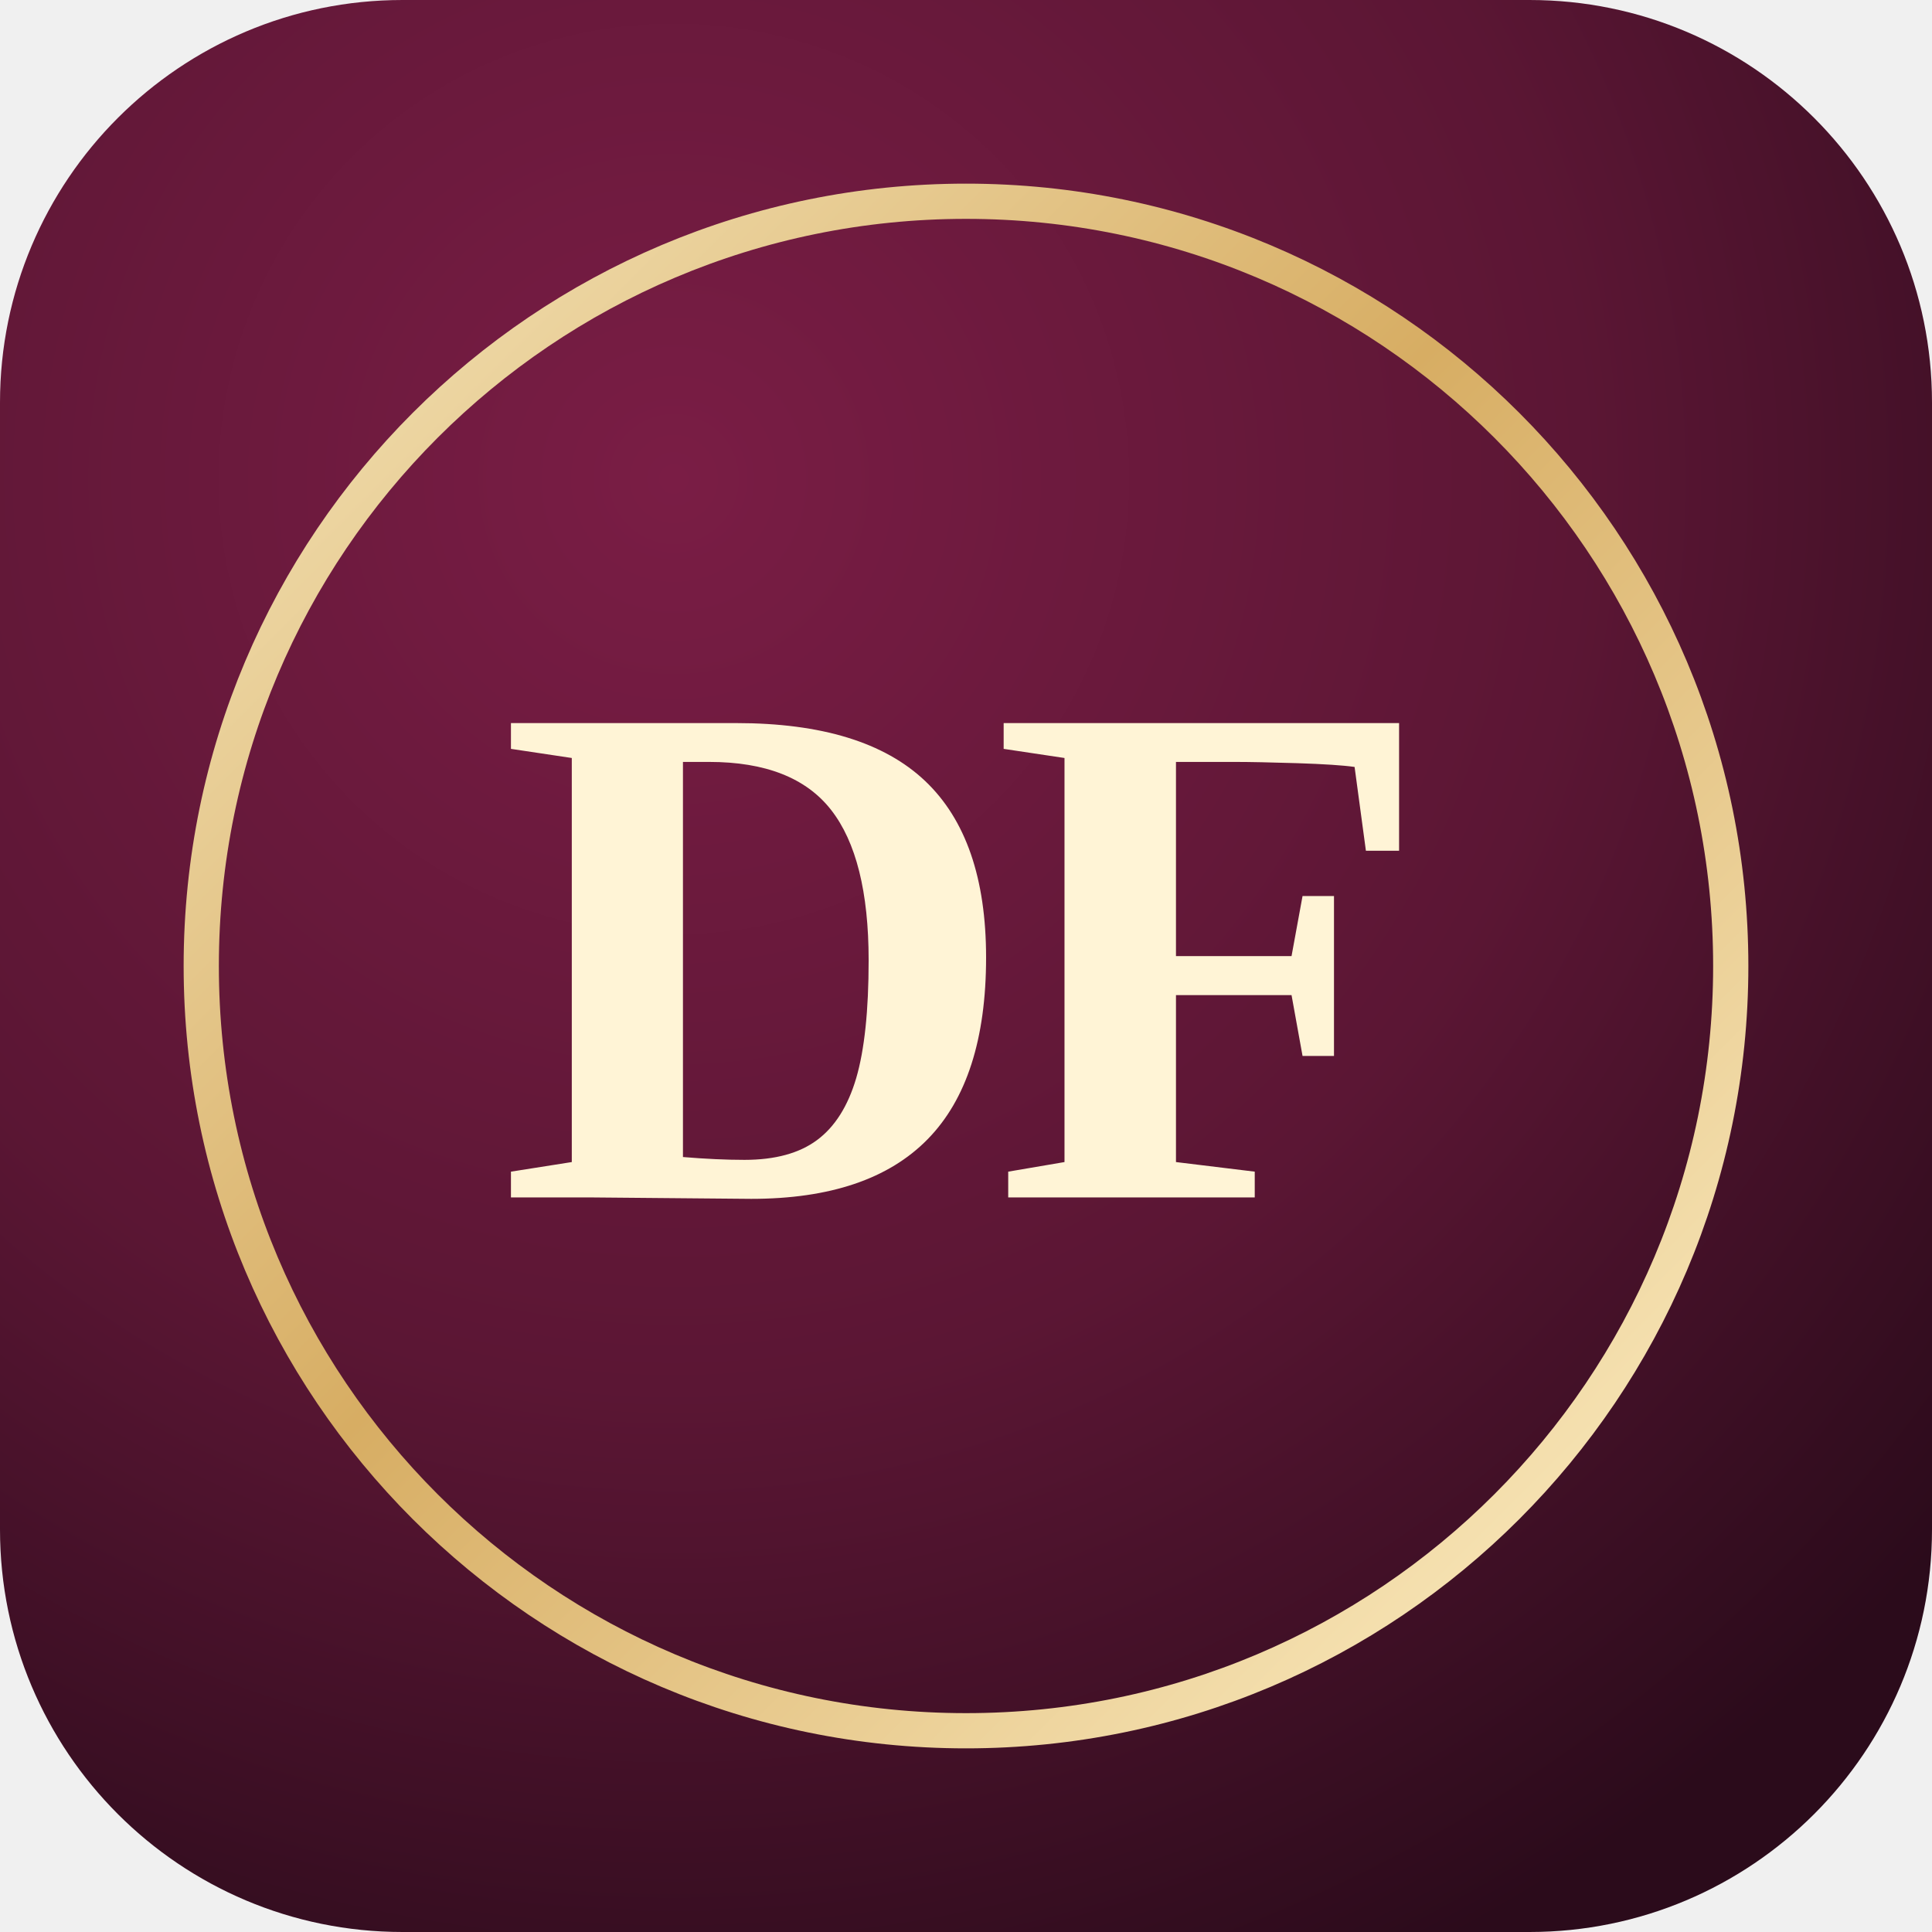
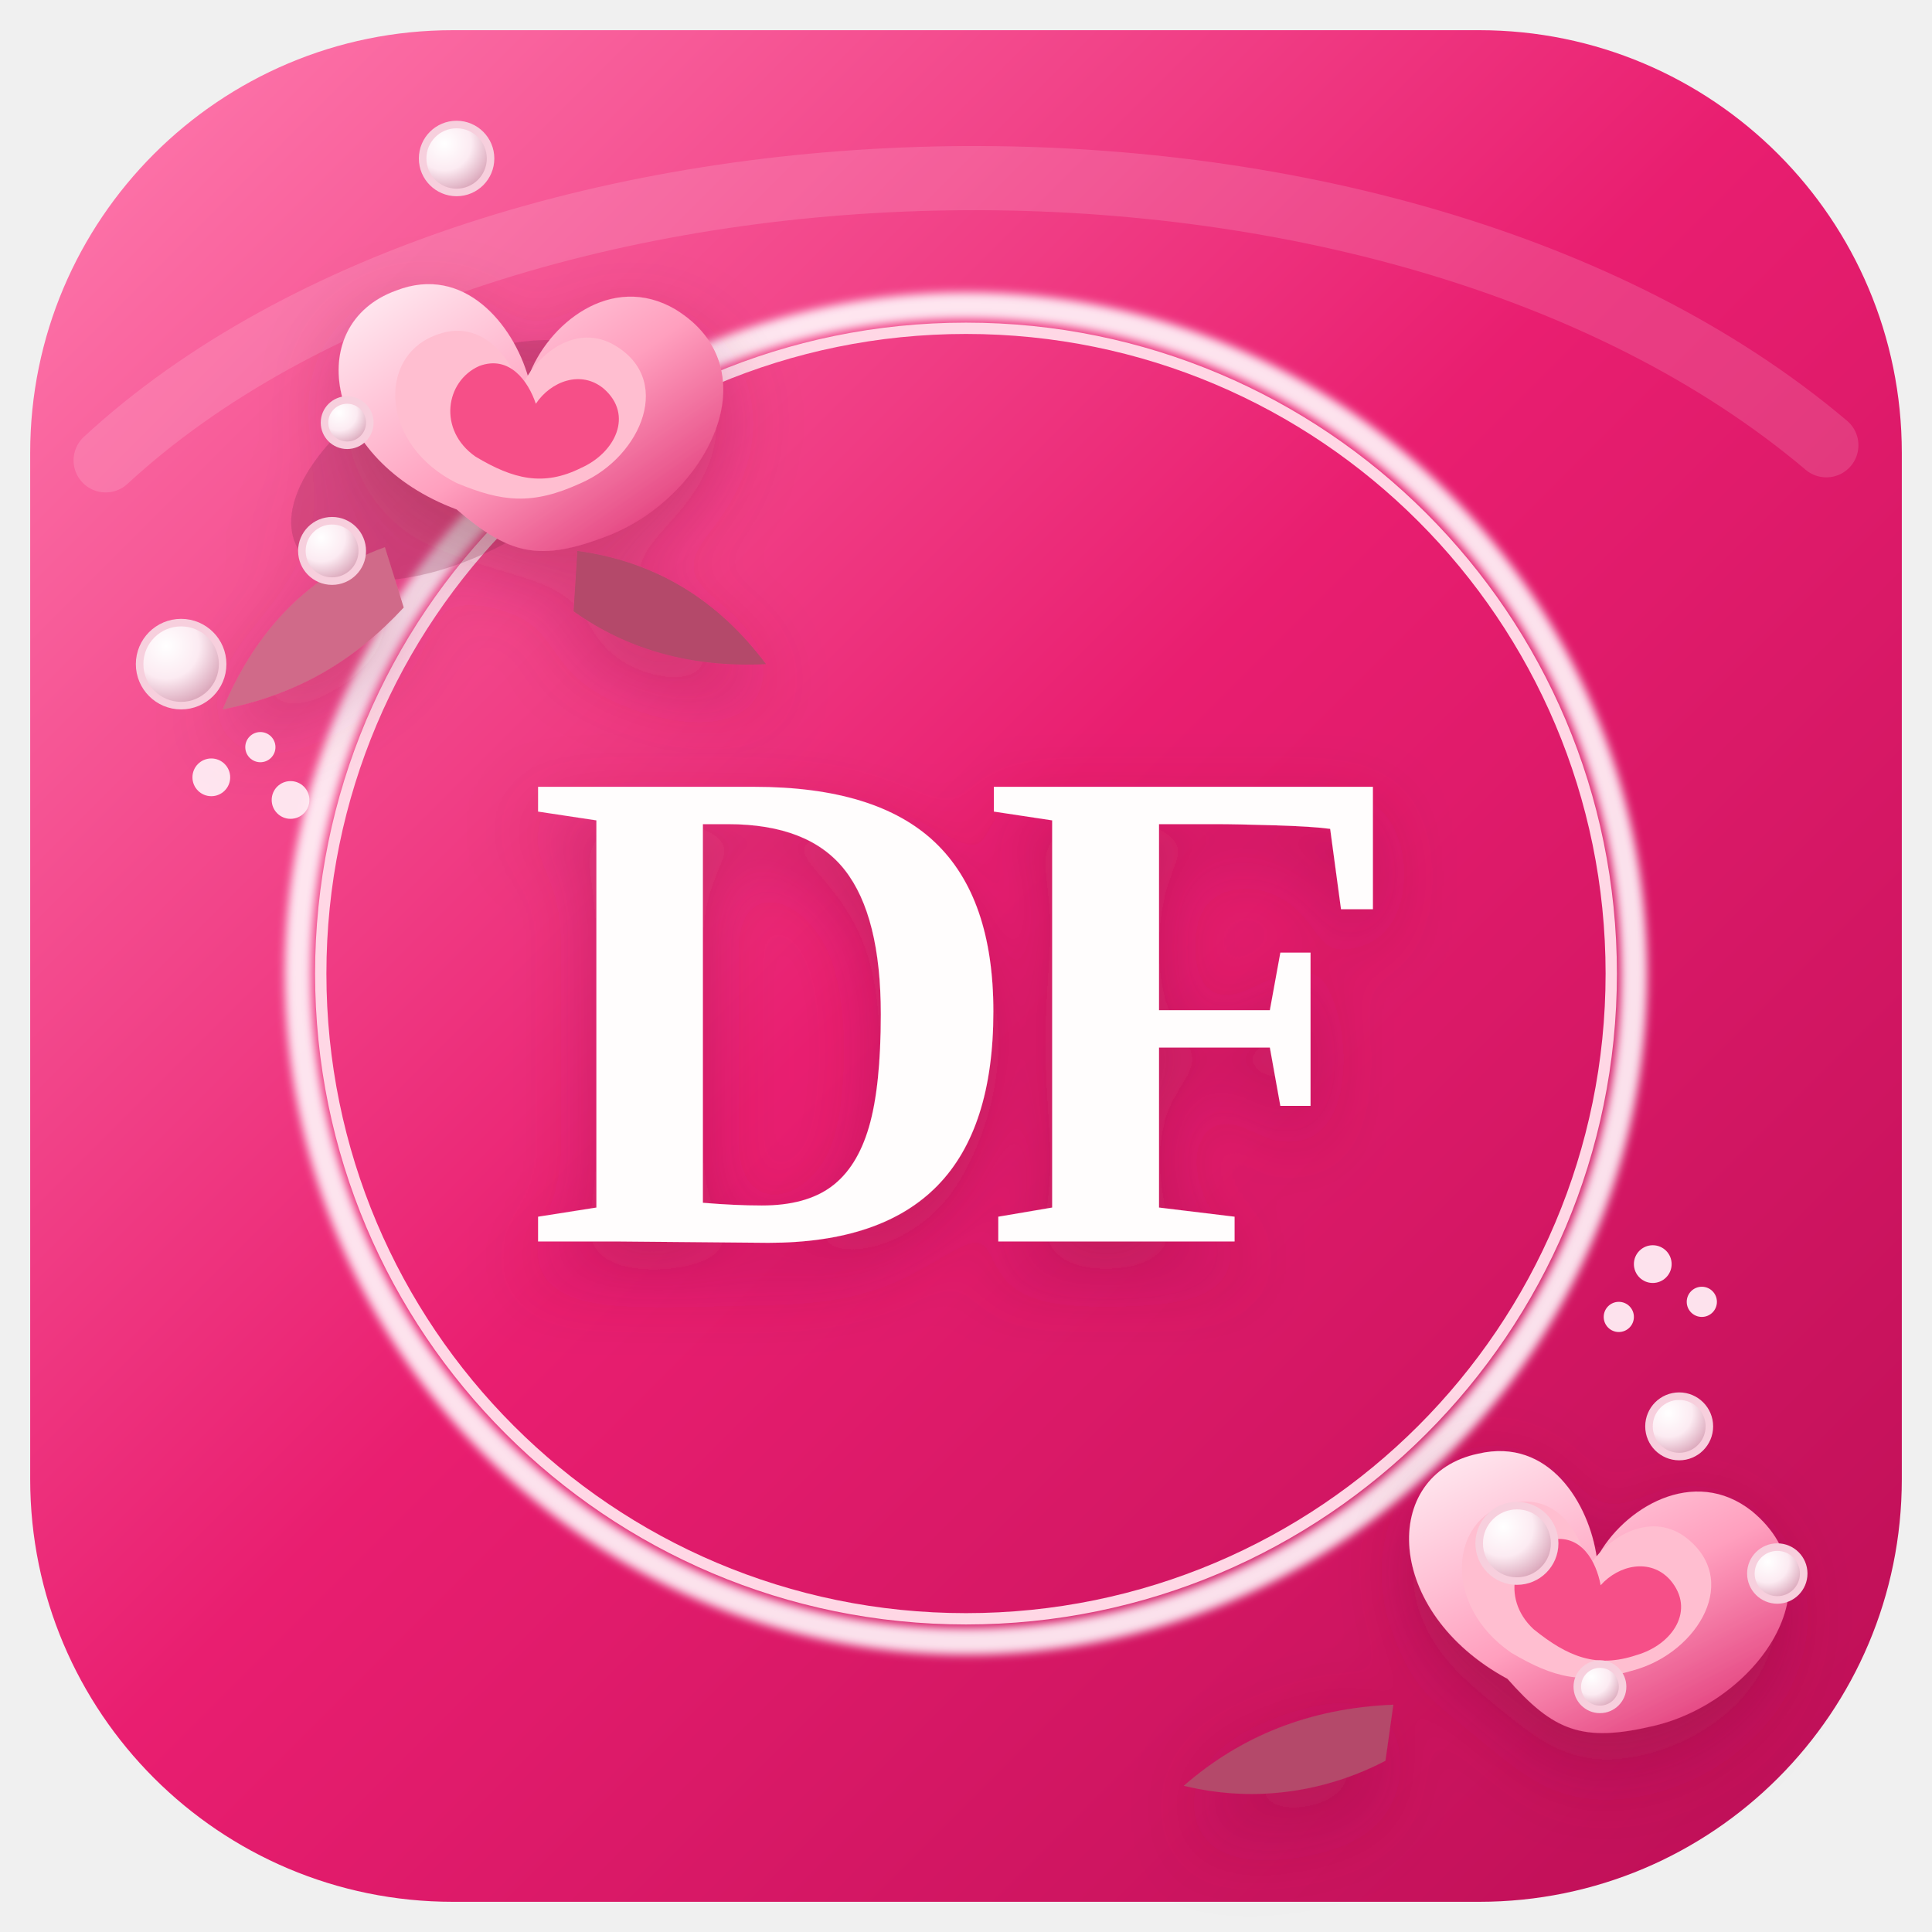
- <svg xmlns="http://www.w3.org/2000/svg" width="192" height="192" viewBox="0 0 192 192" role="img" aria-labelledby="title">
+ <svg xmlns="http://www.w3.org/2000/svg" viewBox="0 0 512 512" role="img" aria-label="Diário da Fé Digital — Outubro Rosa">
  <defs>
-     <radialGradient id="bg" cx="35%" cy="25%" r="85%">
-       <stop offset="0%" stop-color="#7a1d45" />
-       <stop offset="55%" stop-color="#5b1634" />
-       <stop offset="100%" stop-color="#2b0b1b" />
+     <linearGradient id="bg" x1="0" y1="0" x2="1" y2="1">
+       <stop offset="0" stop-color="#ff7daf" />
+       <stop offset=".48" stop-color="#e91e70" />
+       <stop offset="1" stop-color="#bb0e55" />
+     </linearGradient>
+     <radialGradient id="pearl" cx=".32" cy=".28" r=".72">
+       <stop offset="0" stop-color="#ffffff" />
+       <stop offset=".55" stop-color="#fcebf2" />
+       <stop offset="1" stop-color="#dcaabd" />
    </radialGradient>
-     <linearGradient id="gold" x1="0" y1="0" x2="1" y2="1">
-       <stop offset="0%" stop-color="#f6e7bd" />
-       <stop offset="45%" stop-color="#d7ad63" />
-       <stop offset="100%" stop-color="#fff2ca" />
+     <linearGradient id="petal" x1="0" y1="0" x2="1" y2="1">
+       <stop offset="0" stop-color="#fff1f6" />
+       <stop offset=".52" stop-color="#ff9fbe" />
+       <stop offset="1" stop-color="#d91f68" />
    </linearGradient>
+     <filter id="shadow" x="-30%" y="-30%" width="160%" height="160%">
+       <feDropShadow dx="0" dy="8" stdDeviation="10" flood-color="#6d1237" flood-opacity=".28" />
+     </filter>
+     <filter id="soft" x="-30%" y="-30%" width="160%" height="160%">
+       <feGaussianBlur stdDeviation="1.2" />
+     </filter>
  </defs>
-   <rect width="192" height="192" rx="40" fill="url(#bg)" />
-   <circle cx="96" cy="96" r="76" fill="none" stroke="url(#gold)" stroke-width="3.5" />
-   <text x="96" y="119" text-anchor="middle" fill="#fff4d6" font-family="Georgia, 'Times New Roman', serif" font-size="72" font-weight="700" letter-spacing="-3">DF</text>
+   <rect x="8" y="8" width="496" height="496" rx="112" fill="url(#bg)" />
+   <path d="M28 122C132 26 368 20 484 118" fill="none" stroke="#fff" stroke-opacity=".14" stroke-width="17" stroke-linecap="round" />
+   <circle cx="256" cy="258" r="177" fill="none" stroke="#fff7fb" stroke-opacity=".9" stroke-width="7" filter="url(#soft)" />
+   <circle cx="256" cy="258" r="171" fill="none" stroke="#ffd7e5" stroke-width="3" />
+   <g transform="translate(74 70)" filter="url(#shadow)">
+     <ellipse cx="48" cy="52" rx="49" ry="25" fill="#7f2146" opacity=".25" transform="rotate(-28 48 52)" />
+     <path d="M47 65C12 52 6 16 31 7c18-7 31 9 35 23 5-14 22-28 39-18 26 16 8 50-18 60-18 7-26 5-40-7z" fill="url(#petal)" />
+     <path d="M47 58C27 48 26 25 41 19c12-5 20 5 23 14 4-9 14-17 24-12 17 9 8 30-8 37-13 6-21 5-33 0z" fill="#ffbed0" />
+     <path d="M52 51C42 44 44 31 53 27c8-3 13 4 15 10 4-6 12-9 18-4 8 7 3 17-6 21-10 5-18 3-28-3z" fill="#f65088" />
+     <path d="M79 76c22 3 38 14 50 30-20 1-37-4-51-14z" fill="#b4496b" />
+     <path d="M28 75C6 83-7 99-15 118c20-4 35-13 48-27z" fill="#d06b89" />
+   </g>
+   <g transform="translate(362 374) rotate(8)" filter="url(#shadow)">
+     <path d="M47 65C12 52 6 16 31 7c18-7 31 9 35 23 5-14 22-28 39-18 26 16 8 50-18 60-18 7-26 5-40-7z" fill="url(#petal)" />
+     <path d="M47 58C27 48 26 25 41 19c12-5 20 5 23 14 4-9 14-17 24-12 17 9 8 30-8 37-13 6-21 5-33 0z" fill="#ffbed0" />
+     <path d="M52 51C42 44 44 31 53 27c8-3 13 4 15 10 4-6 12-9 18-4 8 7 3 17-6 21-10 5-18 3-28-3z" fill="#f65088" />
+     <path d="M18 76c-22 4-39 14-52 29 20 2 38-4 52-14z" fill="#b4496b" />
+   </g>
+   <g fill="url(#pearl)" stroke="#f7cfdd" stroke-width="2">
+     <circle cx="48" cy="176" r="11" />
+     <circle cx="88" cy="146" r="8" />
+     <circle cx="121" cy="42" r="9" />
+     <circle cx="402" cy="409" r="10" />
+     <circle cx="445" cy="378" r="8" />
+     <circle cx="471" cy="417" r="7" />
+     <circle cx="92" cy="112" r="6" />
+     <circle cx="424" cy="447" r="6" />
+   </g>
+   <g fill="#ffeaf2" opacity=".96">
+     <circle cx="56" cy="206" r="5" />
+     <circle cx="69" cy="198" r="4" />
+     <circle cx="77" cy="212" r="5" />
+     <circle cx="438" cy="335" r="5" />
+     <circle cx="451" cy="345" r="4" />
+     <circle cx="429" cy="349" r="4" />
+   </g>
+   <text x="256" y="329" text-anchor="middle" fill="#fffdfd" font-family="Georgia, 'Times New Roman', serif" font-size="184" font-weight="700" letter-spacing="-12" filter="url(#shadow)">DF</text>
</svg>
